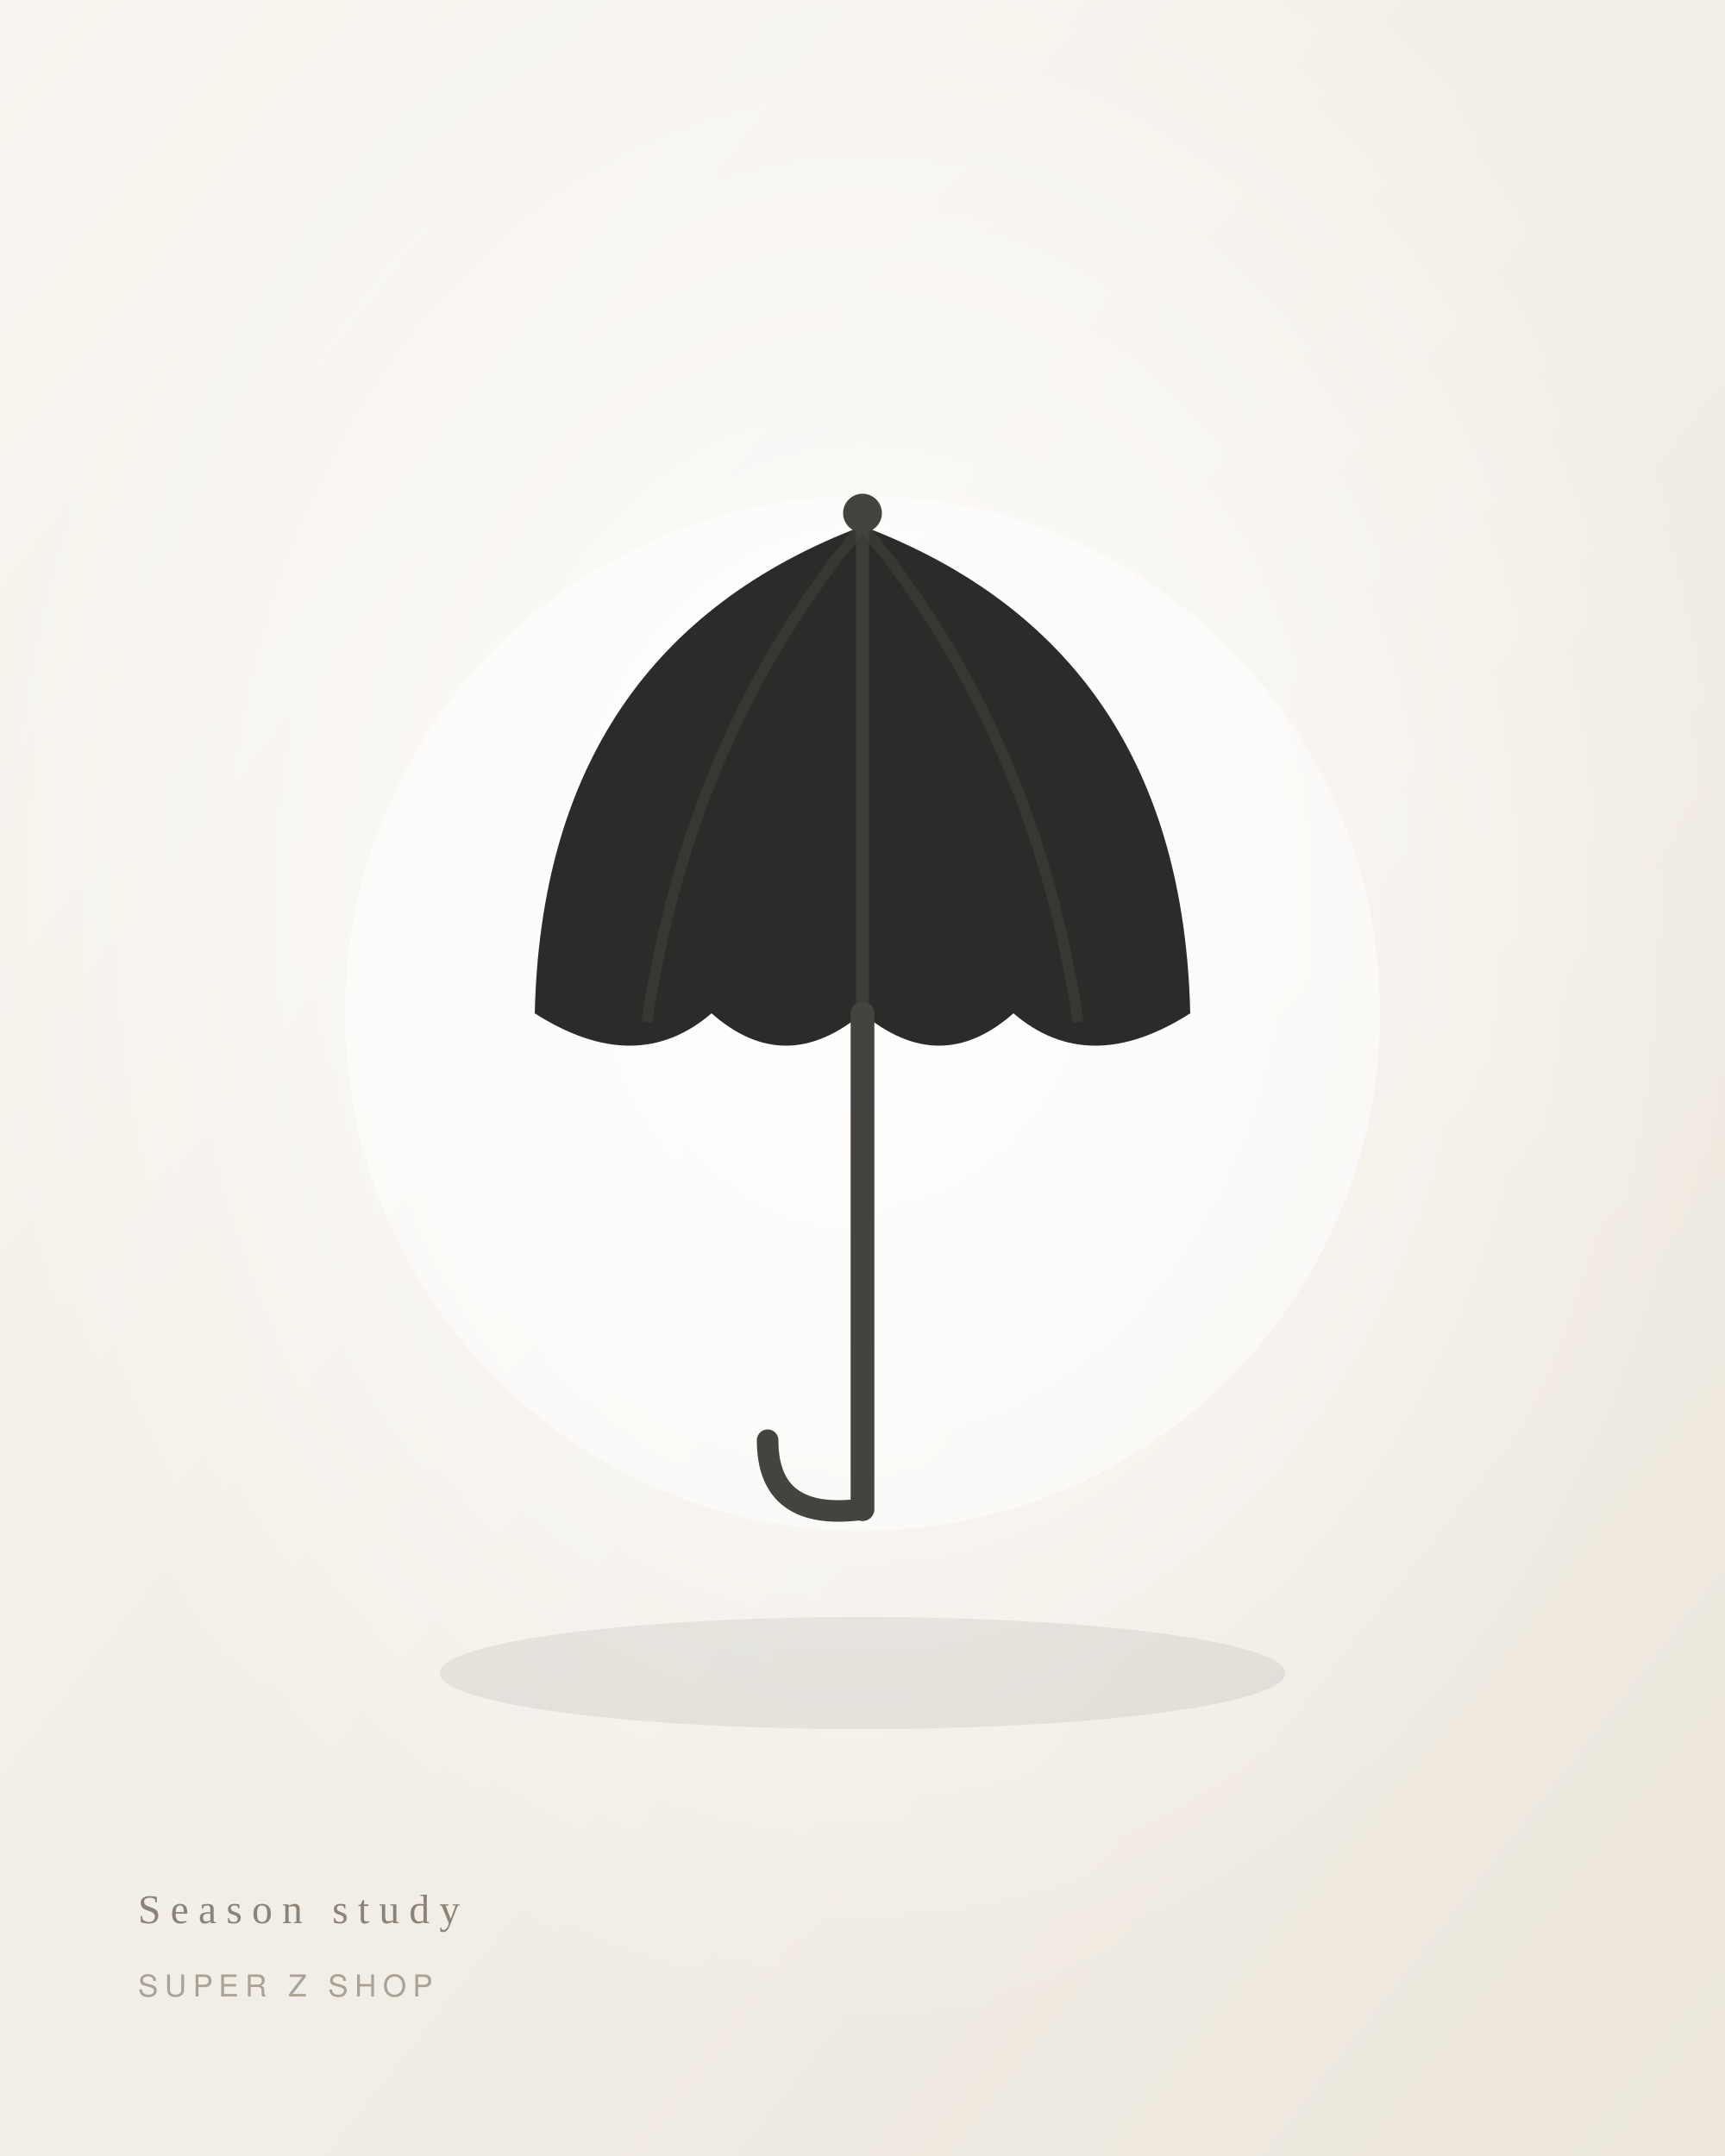
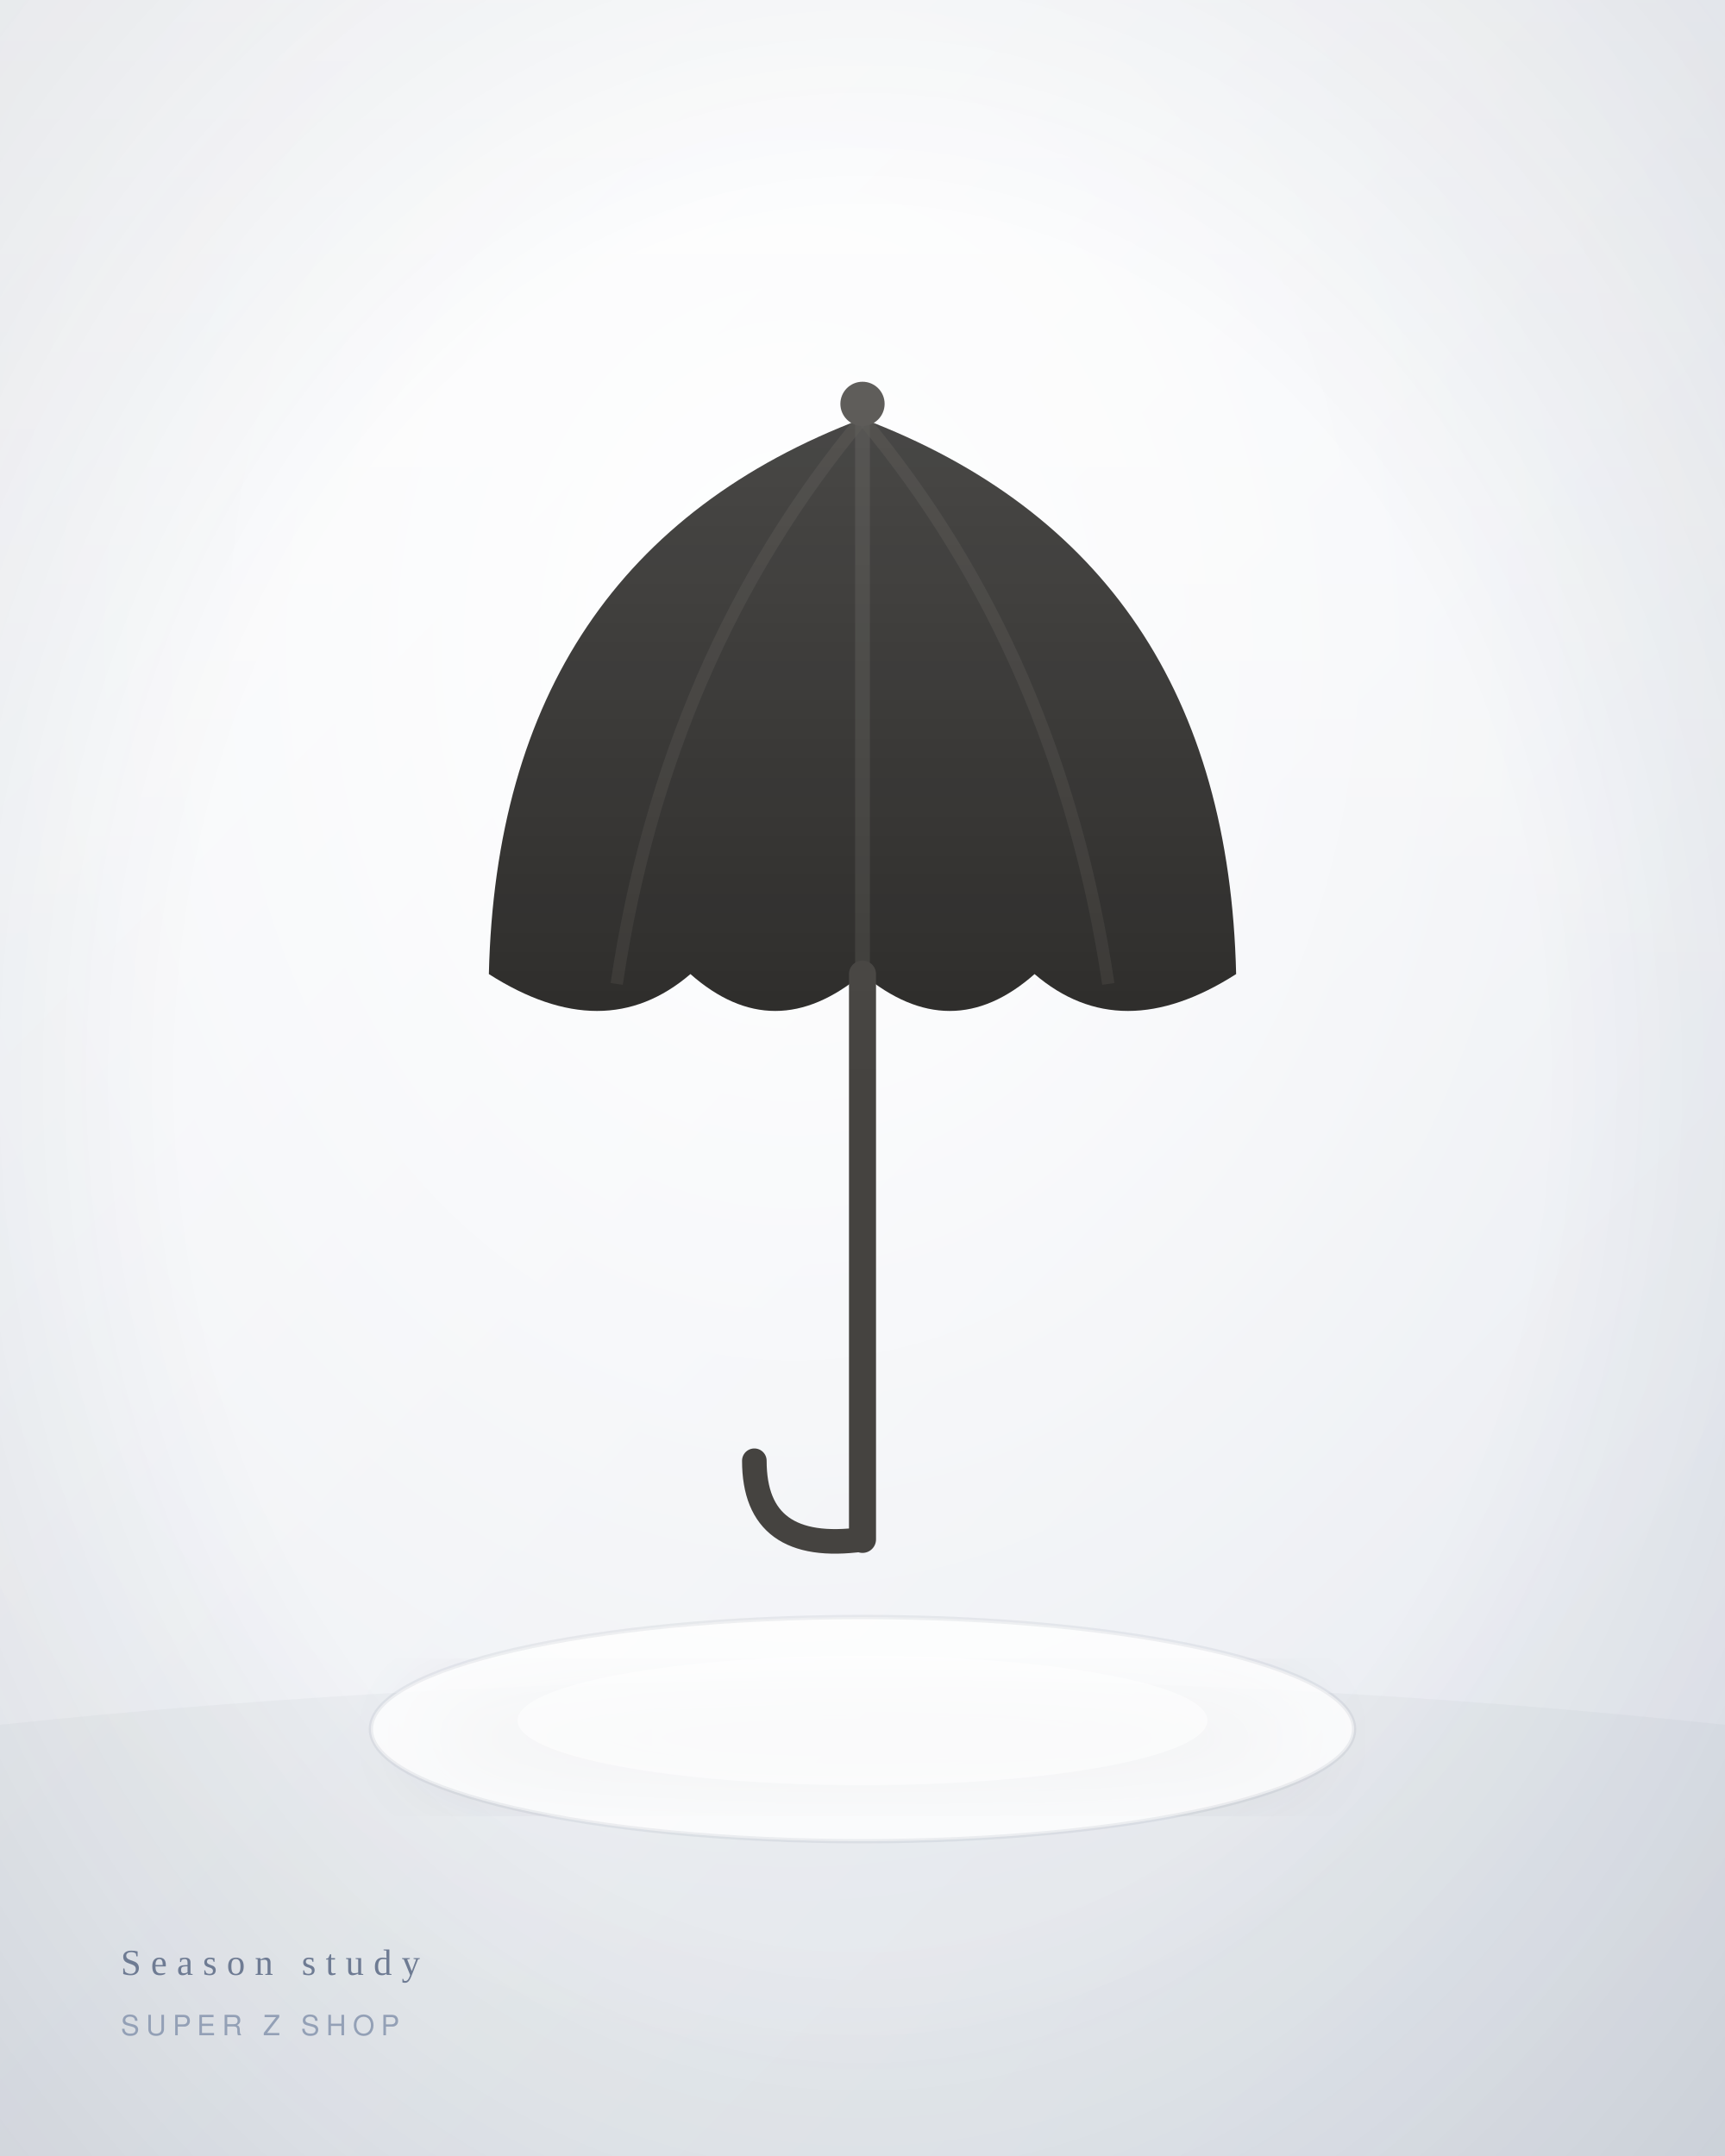
<svg xmlns="http://www.w3.org/2000/svg" viewBox="0 0 800 1000" width="800" height="1000" role="img" aria-label="Monsoon Raincoat — studio illustration">
  <defs>
-     <linearGradient id="bg" x1="0" y1="0" x2="1" y2="1">
-       <stop offset="0" stop-color="#F8F5F0" />
-       <stop offset="1" stop-color="#EDE7DD" />
+     <linearGradient id="bg" x1="0.1" y1="0" x2="0.9" y2="1">
+       <stop offset="0" stop-color="#F7F8FA" />
+       <stop offset="1" stop-color="#E7EAF0" />
    </linearGradient>
-     <radialGradient id="glow" cx="50%" cy="42%" r="52%">
-       <stop offset="0" stop-color="#FFFFFF" stop-opacity=".95" />
+     <radialGradient id="spot" cx="46%" cy="30%" r="66%">
+       <stop offset="0" stop-color="#FFFFFF" stop-opacity="1" />
+       <stop offset="0.55" stop-color="#FFFFFF" stop-opacity=".45" />
      <stop offset="1" stop-color="#FFFFFF" stop-opacity="0" />
    </radialGradient>
+     <radialGradient id="vig" cx="50%" cy="50%" r="72%">
+       <stop offset="0.55" stop-color="#0B1B33" stop-opacity="0" />
+       <stop offset="1" stop-color="#0B1B33" stop-opacity=".10" />
+     </radialGradient>
+     <linearGradient id="sheen" x1="0" y1="0" x2="0" y2="1">
+       <stop offset="0" stop-color="#FFFFFF" stop-opacity=".22" />
+       <stop offset="0.5" stop-color="#FFFFFF" stop-opacity="0" />
+     </linearGradient>
+     <filter id="soft" x="-20%" y="-20%" width="140%" height="140%">
+       <feGaussianBlur stdDeviation="18" />
+     </filter>
  </defs>
  <rect width="800" height="1000" fill="url(#bg)" />
-   <rect width="800" height="1000" fill="url(#glow)" />
-   <circle cx="400" cy="470" r="240" fill="#FFFFFF" opacity=".5" />
-   <ellipse cx="400" cy="776" rx="196" ry="26" fill="#000000" opacity=".07" />
-   <g>
+   <rect width="800" height="1000" fill="url(#spot)" />
+   <rect width="800" height="1000" fill="url(#vig)" />
+   <path d="M0 800 Q400 758 800 800 L800 1000 L0 1000 Z" fill="#0B1B33" opacity=".03" />
+   <ellipse cx="400" cy="806" rx="204" ry="26" fill="#0B1B33" opacity=".18" filter="url(#soft)" />
+   <ellipse cx="400" cy="802" rx="228" ry="52" fill="#FFFFFF" opacity=".8" />
+   <ellipse cx="400" cy="802" rx="228" ry="52" fill="none" stroke="#0B1B33" stroke-opacity=".06" stroke-width="2" />
+   <ellipse cx="400" cy="798" rx="160" ry="30" fill="#FFFFFF" opacity=".55" />
+   <g transform="translate(400 486) scale(1.14) translate(-400 -500)">
    <path d="M400 244 Q548 300 552 470 Q505 500 470 470 Q436 500 400 470 Q364 500 330 470 Q295 500 248 470 Q252 300 400 244 Z" fill="#2C2B29" />
    <path d="M400 244 L400 470" stroke="#454340" stroke-width="6" opacity=".7" />
    <path d="M400 244 Q320 340 300 474" stroke="#454340" stroke-width="5" fill="none" opacity=".5" />
    <path d="M400 244 Q480 340 500 474" stroke="#454340" stroke-width="5" fill="none" opacity=".5" />
    <circle cx="400" cy="238" r="9" fill="#454340" />
    <path d="M400 470 L400 700" stroke="#454340" stroke-width="11" stroke-linecap="round" />
    <path d="M400 700 Q356 706 356 668" stroke="#454340" stroke-width="10" fill="none" stroke-linecap="round" />
  </g>
-   <text x="64" y="892" font-family="Georgia, 'Times New Roman', serif" font-size="19" letter-spacing="4.5" fill="#8A8377">Season study</text>
-   <text x="64" y="926" font-family="Helvetica, Arial, sans-serif" font-size="14" letter-spacing="3" fill="#A9A296">SUPER Z SHOP</text>
+   <rect width="800" height="1000" fill="url(#sheen)" />
+   <text x="56" y="916" font-family="Georgia, 'Times New Roman', serif" font-size="17" letter-spacing="4.5" fill="#6E7B93">Season study</text>
+   <text x="56" y="944" font-family="Helvetica, Arial, sans-serif" font-size="13" letter-spacing="3" fill="#93A0B6">SUPER Z SHOP</text>
</svg>
